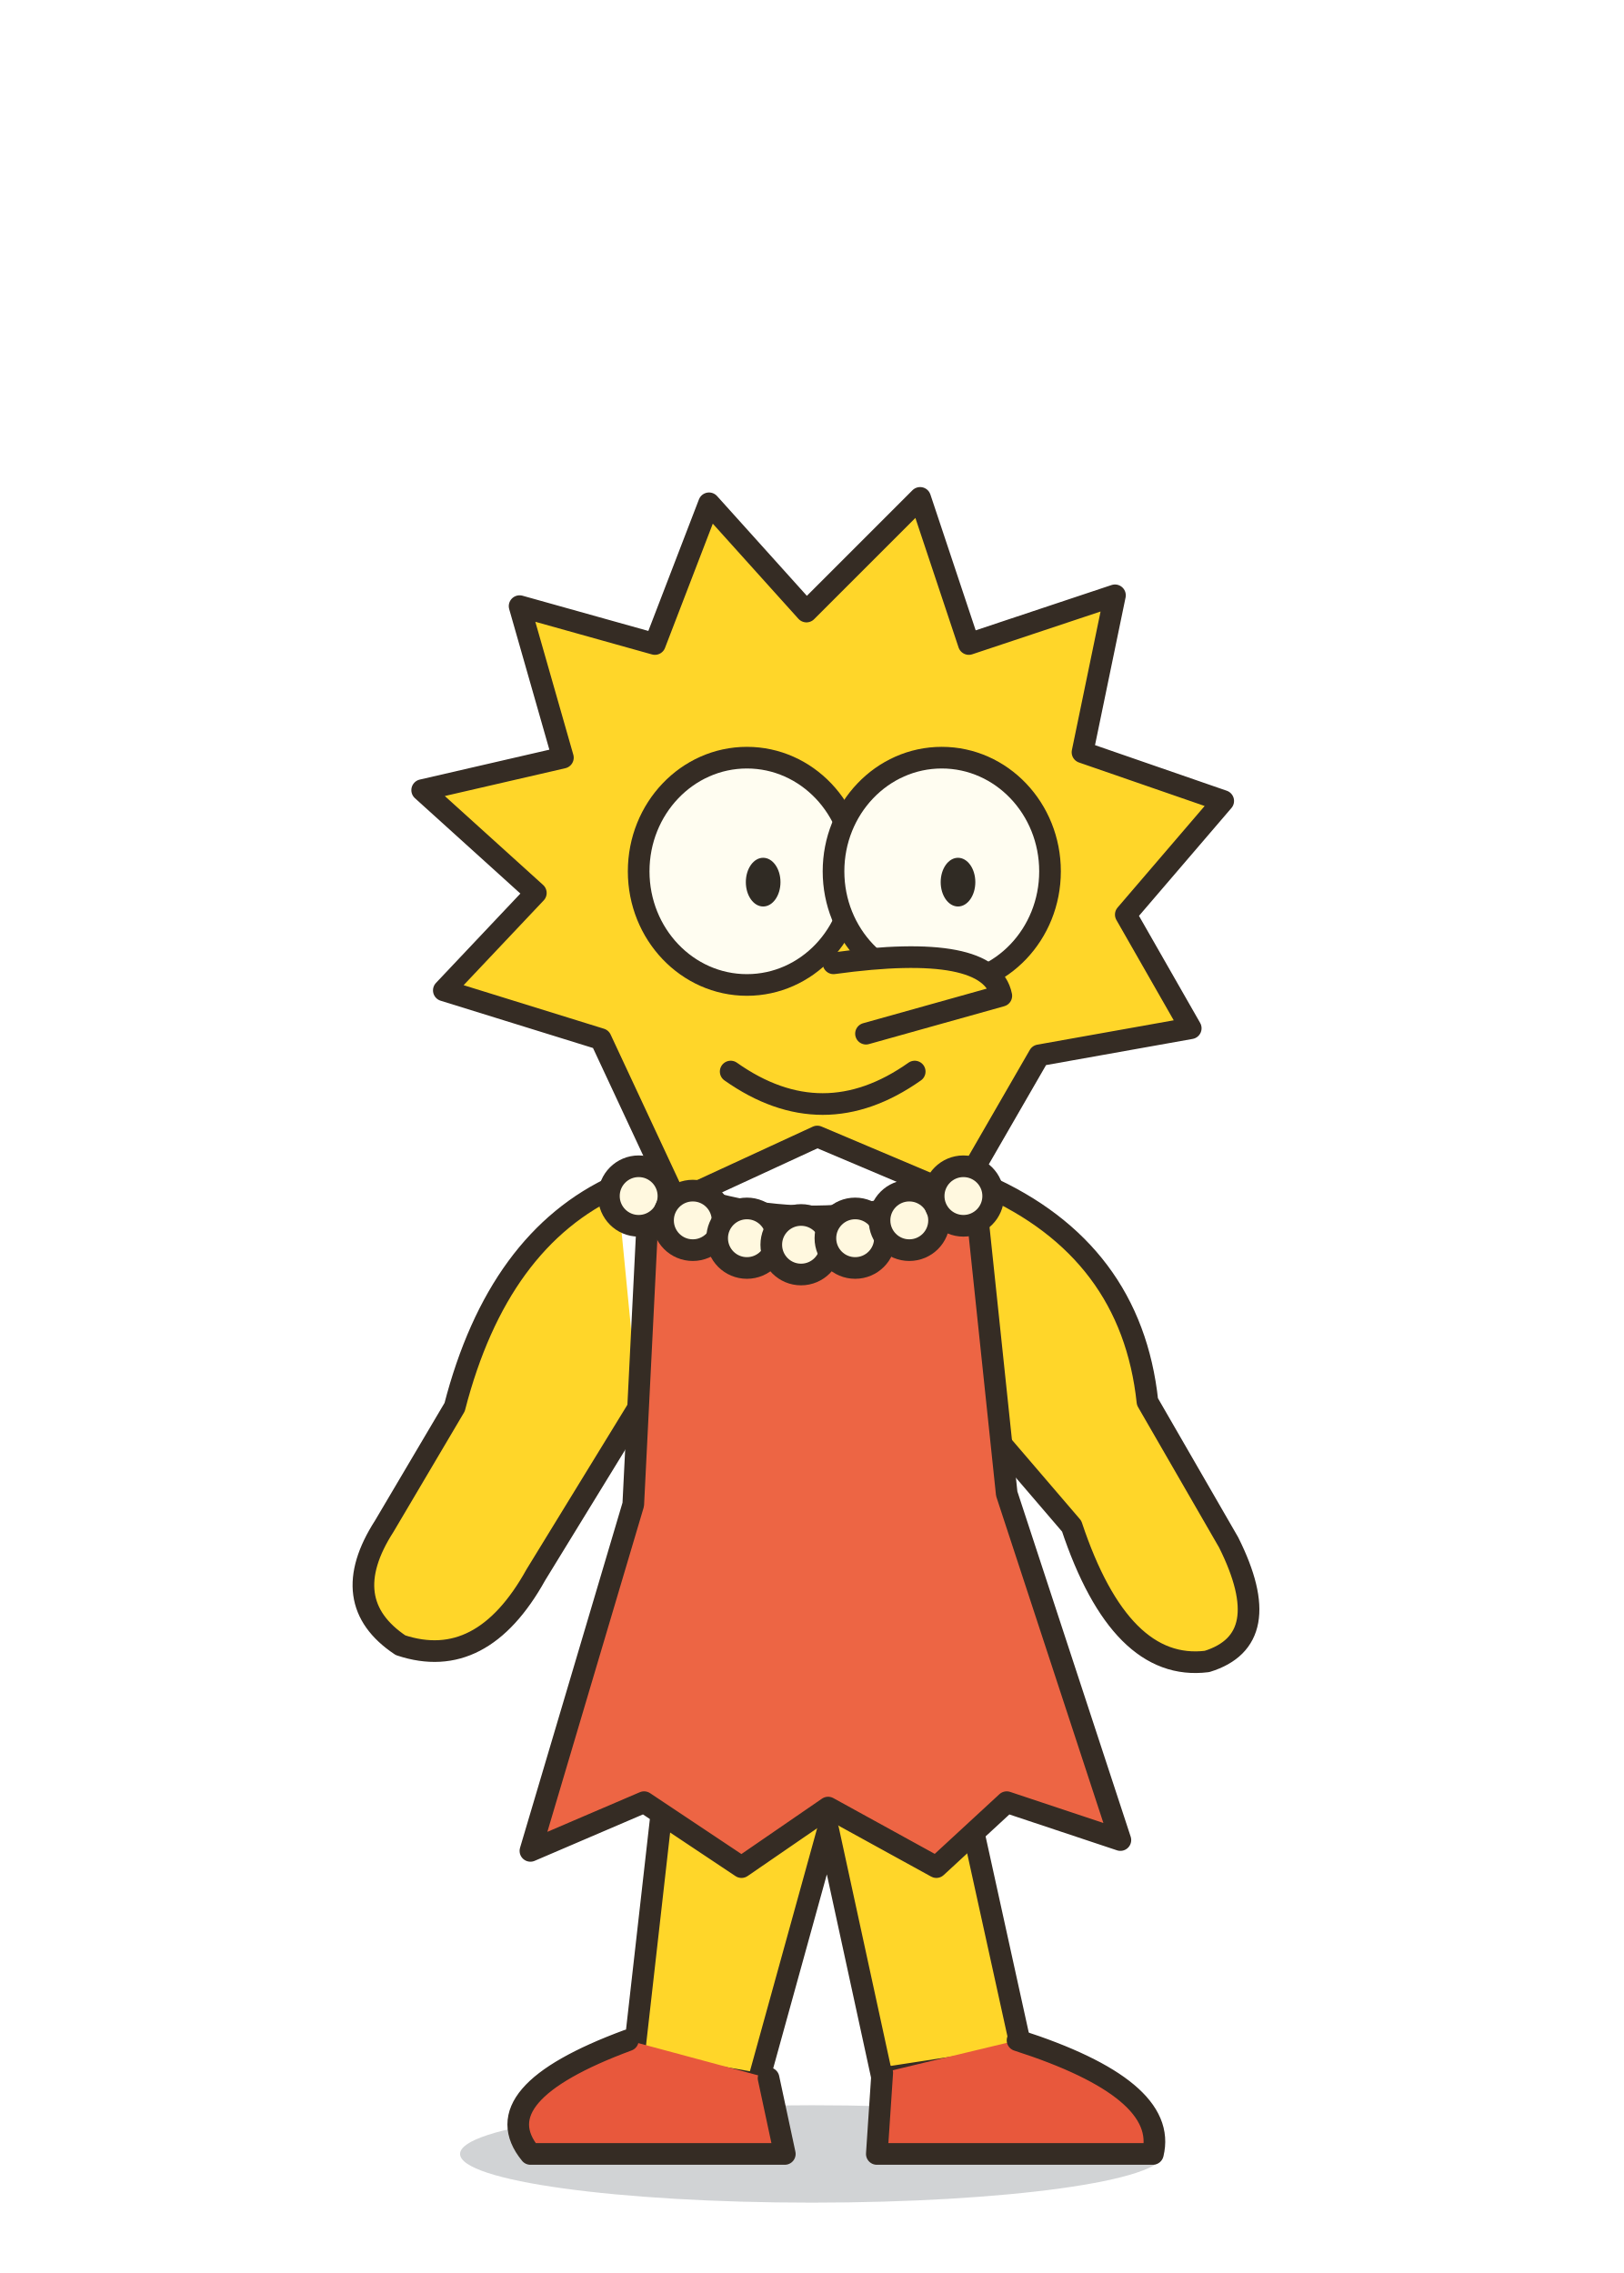
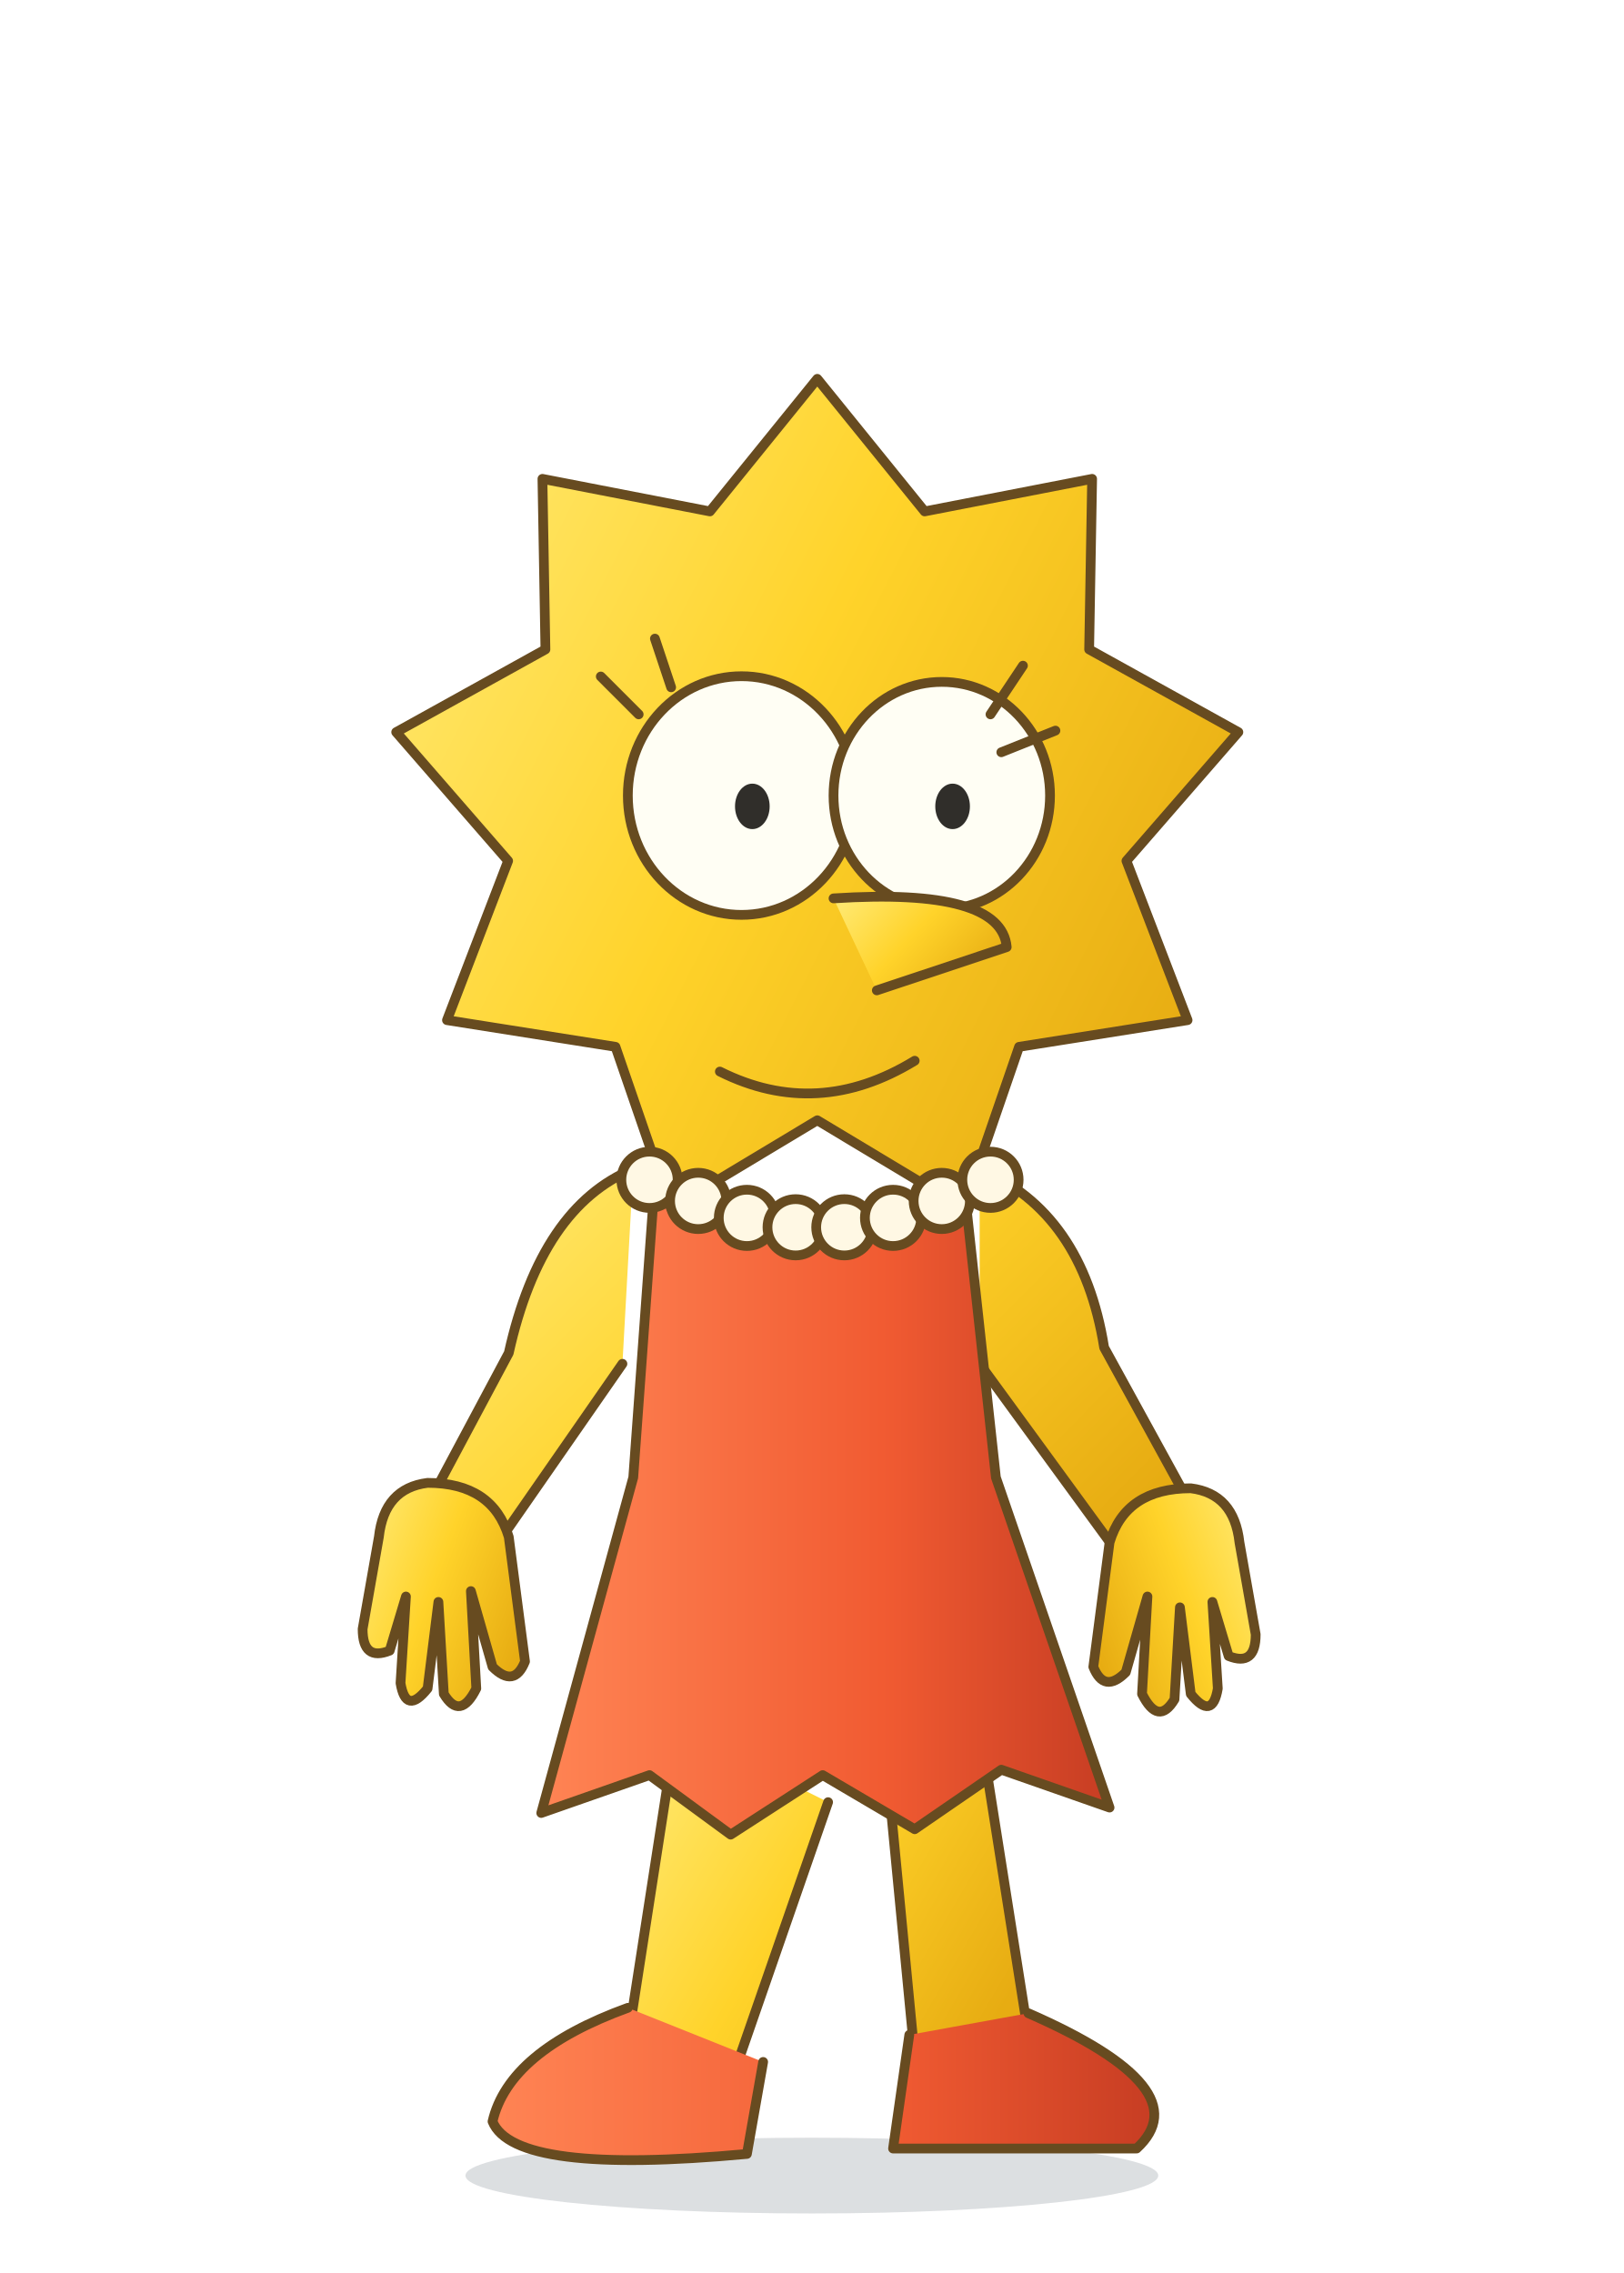
- <svg xmlns="http://www.w3.org/2000/svg" width="300" height="420" viewBox="0 0 300 420">
-   <g stroke="#352c24" stroke-width="4" stroke-linecap="round" stroke-linejoin="round">
-     <ellipse cx="150" cy="398" rx="65" ry="9" fill="#1b252d" opacity=".2" stroke="none" />
-     <path d="M123 328L117 381L140 385L153 338L163 384L189 380L178 330" fill="#ffd629" />
-     <path d="M116 377Q89 387 98 398H145L142 384M163 383L162 398H213Q216 386 188 377" fill="#e8583c" />
-     <path d="M114 219Q92 229 84 260L71 282Q62 296 74 304Q89 309 99 291L118 260M182 219Q209 231 212 259L227 285Q236 303 223 307Q207 309 198 282L180 261" fill="#ffd629" />
-     <path d="M120 218Q148 231 180 219L186 276L207 340L186 333L173 345L153 334L137 345L119 333L98 342L117 278Z" fill="#ed6544" />
-     <path d="M111 192L82 183L99 165L78 146L104 140L96 112L121 119L131 93L149 113L170 92L179 119L206 110L200 139L226 148L208 169L220 190L192 195L177 221L151 210L125 222Z" fill="#ffd629" />
-     <ellipse cx="138" cy="161" rx="20" ry="21" fill="#fffdf1" />
-     <ellipse cx="141" cy="163" rx="3.2" ry="4.5" fill="#302b24" stroke="none" />
-     <ellipse cx="174" cy="161" rx="20" ry="21" fill="#fffdf1" />
-     <ellipse cx="177" cy="163" rx="3.2" ry="4.5" fill="#302b24" stroke="none" />
-     <path d="M154 178Q183 174 185 184L160 191" fill="#ffd629" />
-     <path d="M135,198q17,12 34,0" fill="none" />
-     <circle cx="118" cy="221" r="5.5" fill="#fff8df" />
-     <circle cx="128" cy="225.5" r="5.5" fill="#fff8df" />
-     <circle cx="138" cy="228.794" r="5.5" fill="#fff8df" />
-     <circle cx="148" cy="230" r="5.5" fill="#fff8df" />
-     <circle cx="158" cy="228.794" r="5.5" fill="#fff8df" />
-     <circle cx="168" cy="225.5" r="5.5" fill="#fff8df" />
-     <circle cx="178" cy="221" r="5.5" fill="#fff8df" />
+ <svg xmlns="http://www.w3.org/2000/svg" width="600" height="840" viewBox="0 0 300 420" data-character="lisa" data-expression="neutral" data-mouth="0" data-blink="false">
+   <defs>
+     <linearGradient id="skin" x1="0" x2="1" y1=".2" y2=".7">
+       <stop stop-color="#ffe76c" />
+       <stop offset=".45" stop-color="#ffd32a" />
+       <stop offset="1" stop-color="#e7ac12" />
+     </linearGradient>
+     <linearGradient id="shirt" x1="0" x2="1" y1="0" y2=".5">
+       <stop stop-color="#fffefa" />
+       <stop offset=".65" stop-color="#f5f0df" />
+       <stop offset="1" stop-color="#c6c4b7" />
+     </linearGradient>
+     <linearGradient id="blue">
+       <stop stop-color="#4e91ce" />
+       <stop offset=".6" stop-color="#3477b4" />
+       <stop offset="1" stop-color="#205a94" />
+     </linearGradient>
+     <linearGradient id="hair">
+       <stop stop-color="#347fdb" />
+       <stop offset=".45" stop-color="#2268c5" />
+       <stop offset="1" stop-color="#164791" />
+     </linearGradient>
+     <linearGradient id="green">
+       <stop stop-color="#b8dc55" />
+       <stop offset=".6" stop-color="#94c23d" />
+       <stop offset="1" stop-color="#62952a" />
+     </linearGradient>
+     <linearGradient id="red">
+       <stop stop-color="#ff8454" />
+       <stop offset=".6" stop-color="#f15b32" />
+       <stop offset="1" stop-color="#c73d23" />
+     </linearGradient>
+     <linearGradient id="baby">
+       <stop stop-color="#91ddf5" />
+       <stop offset=".6" stop-color="#60bee7" />
+       <stop offset="1" stop-color="#3e8fc5" />
+     </linearGradient>
+     <linearGradient id="muzzle">
+       <stop stop-color="#e8bc7e" />
+       <stop offset="1" stop-color="#c59254" />
+     </linearGradient>
+     <radialGradient id="shoe">
+       <stop stop-color="#62626a" />
+       <stop offset="1" stop-color="#30343d" />
+     </radialGradient>
+   </defs>
+   <g stroke="#674b20" stroke-width="1.8" stroke-linecap="round" stroke-linejoin="round">
+     <ellipse cx="150" cy="402" rx="64" ry="7" fill="#172536" opacity=".15" stroke="none" />
+     <path d="M125 319l-9 58 20 5 17-49M164 328l5 52 21-4-9-57" fill="url(#skin)" />
+     <path d="M116 371q-22 8-25 21 4 10 47 6l3-17M168 376l-3 21h45q12-11-20-25" fill="url(#red)" />
+     <path d="M117 216q-17 7-23 34l-16 30 12 8 25-36M181 216q19 8 23 33l17 31-13 9-27-37" fill="url(#skin)" />
+     <g transform="translate(79 274) scale(1 1)">
+       <path d="M0 0q-8 1-9 10l-3 17q0 6 5 4l3-10-1 16q1 6 5 1l2-16 1 17q3 5 6-1l-1-18 4 14q4 4 6-1l-3-23q-3-10-15-10" fill="url(#skin)" />
+     </g>
+     <g transform="translate(220 275) scale(-1 1)">
+       <path d="M0 0q-8 1-9 10l-3 17q0 6 5 4l3-10-1 16q1 6 5 1l2-16 1 17q3 5 6-1l-1-18 4 14q4 4 6-1l-3-23q-3-10-15-10" fill="url(#skin)" />
+     </g>
+     <path d="M121 218q29 13 57 0l6 55 21 61-20-7-16 11-17-10-17 11-15-11-20 7 17-62Z" fill="url(#red)" />
+     <path d="M151,70L170.837,94.498L201.78,88.482L201.229,120L228.8,135.282L208.119,159.072L219.416,188.5L188.282,193.431L178.02,223.236L151,207L123.98,223.236L113.718,193.431L82.584,188.5L93.881,159.072L73.2,135.282L100.771,120L100.22,88.482L131.163,94.498Z" fill="url(#skin)" />
+     <ellipse cx="137" cy="147" rx="21" ry="22.05" fill="#fffef4" />
+     <ellipse cx="139" cy="149" rx="3.2" ry="4.2" fill="#302e2a" stroke="none" />
+     <ellipse cx="174" cy="147" rx="20" ry="21" fill="#fffef4" />
+     <ellipse cx="176" cy="149" rx="3.2" ry="4.2" fill="#302e2a" stroke="none" />
+     <path d="M154 166q31-2 32 9l-24 8" fill="url(#skin)" />
+     <path d="M133,198Q151,207 169,196" fill="none" />
+     <path d="M118 132l-7-7m13 2-3-9m62 14 6-9m-4 16 10-4" fill="none" />
+     <circle cx="120" cy="218" r="5.2" fill="#fff8e4" />
+     <circle cx="129" cy="221.905" r="5.2" fill="#fff8e4" />
+     <circle cx="138" cy="225.036" r="5.2" fill="#fff8e4" />
+     <circle cx="147" cy="226.774" r="5.2" fill="#fff8e4" />
+     <circle cx="156" cy="226.774" r="5.2" fill="#fff8e4" />
+     <circle cx="165" cy="225.036" r="5.2" fill="#fff8e4" />
+     <circle cx="174" cy="221.905" r="5.2" fill="#fff8e4" />
+     <circle cx="183" cy="218" r="5.2" fill="#fff8e4" />
  </g>
</svg>
